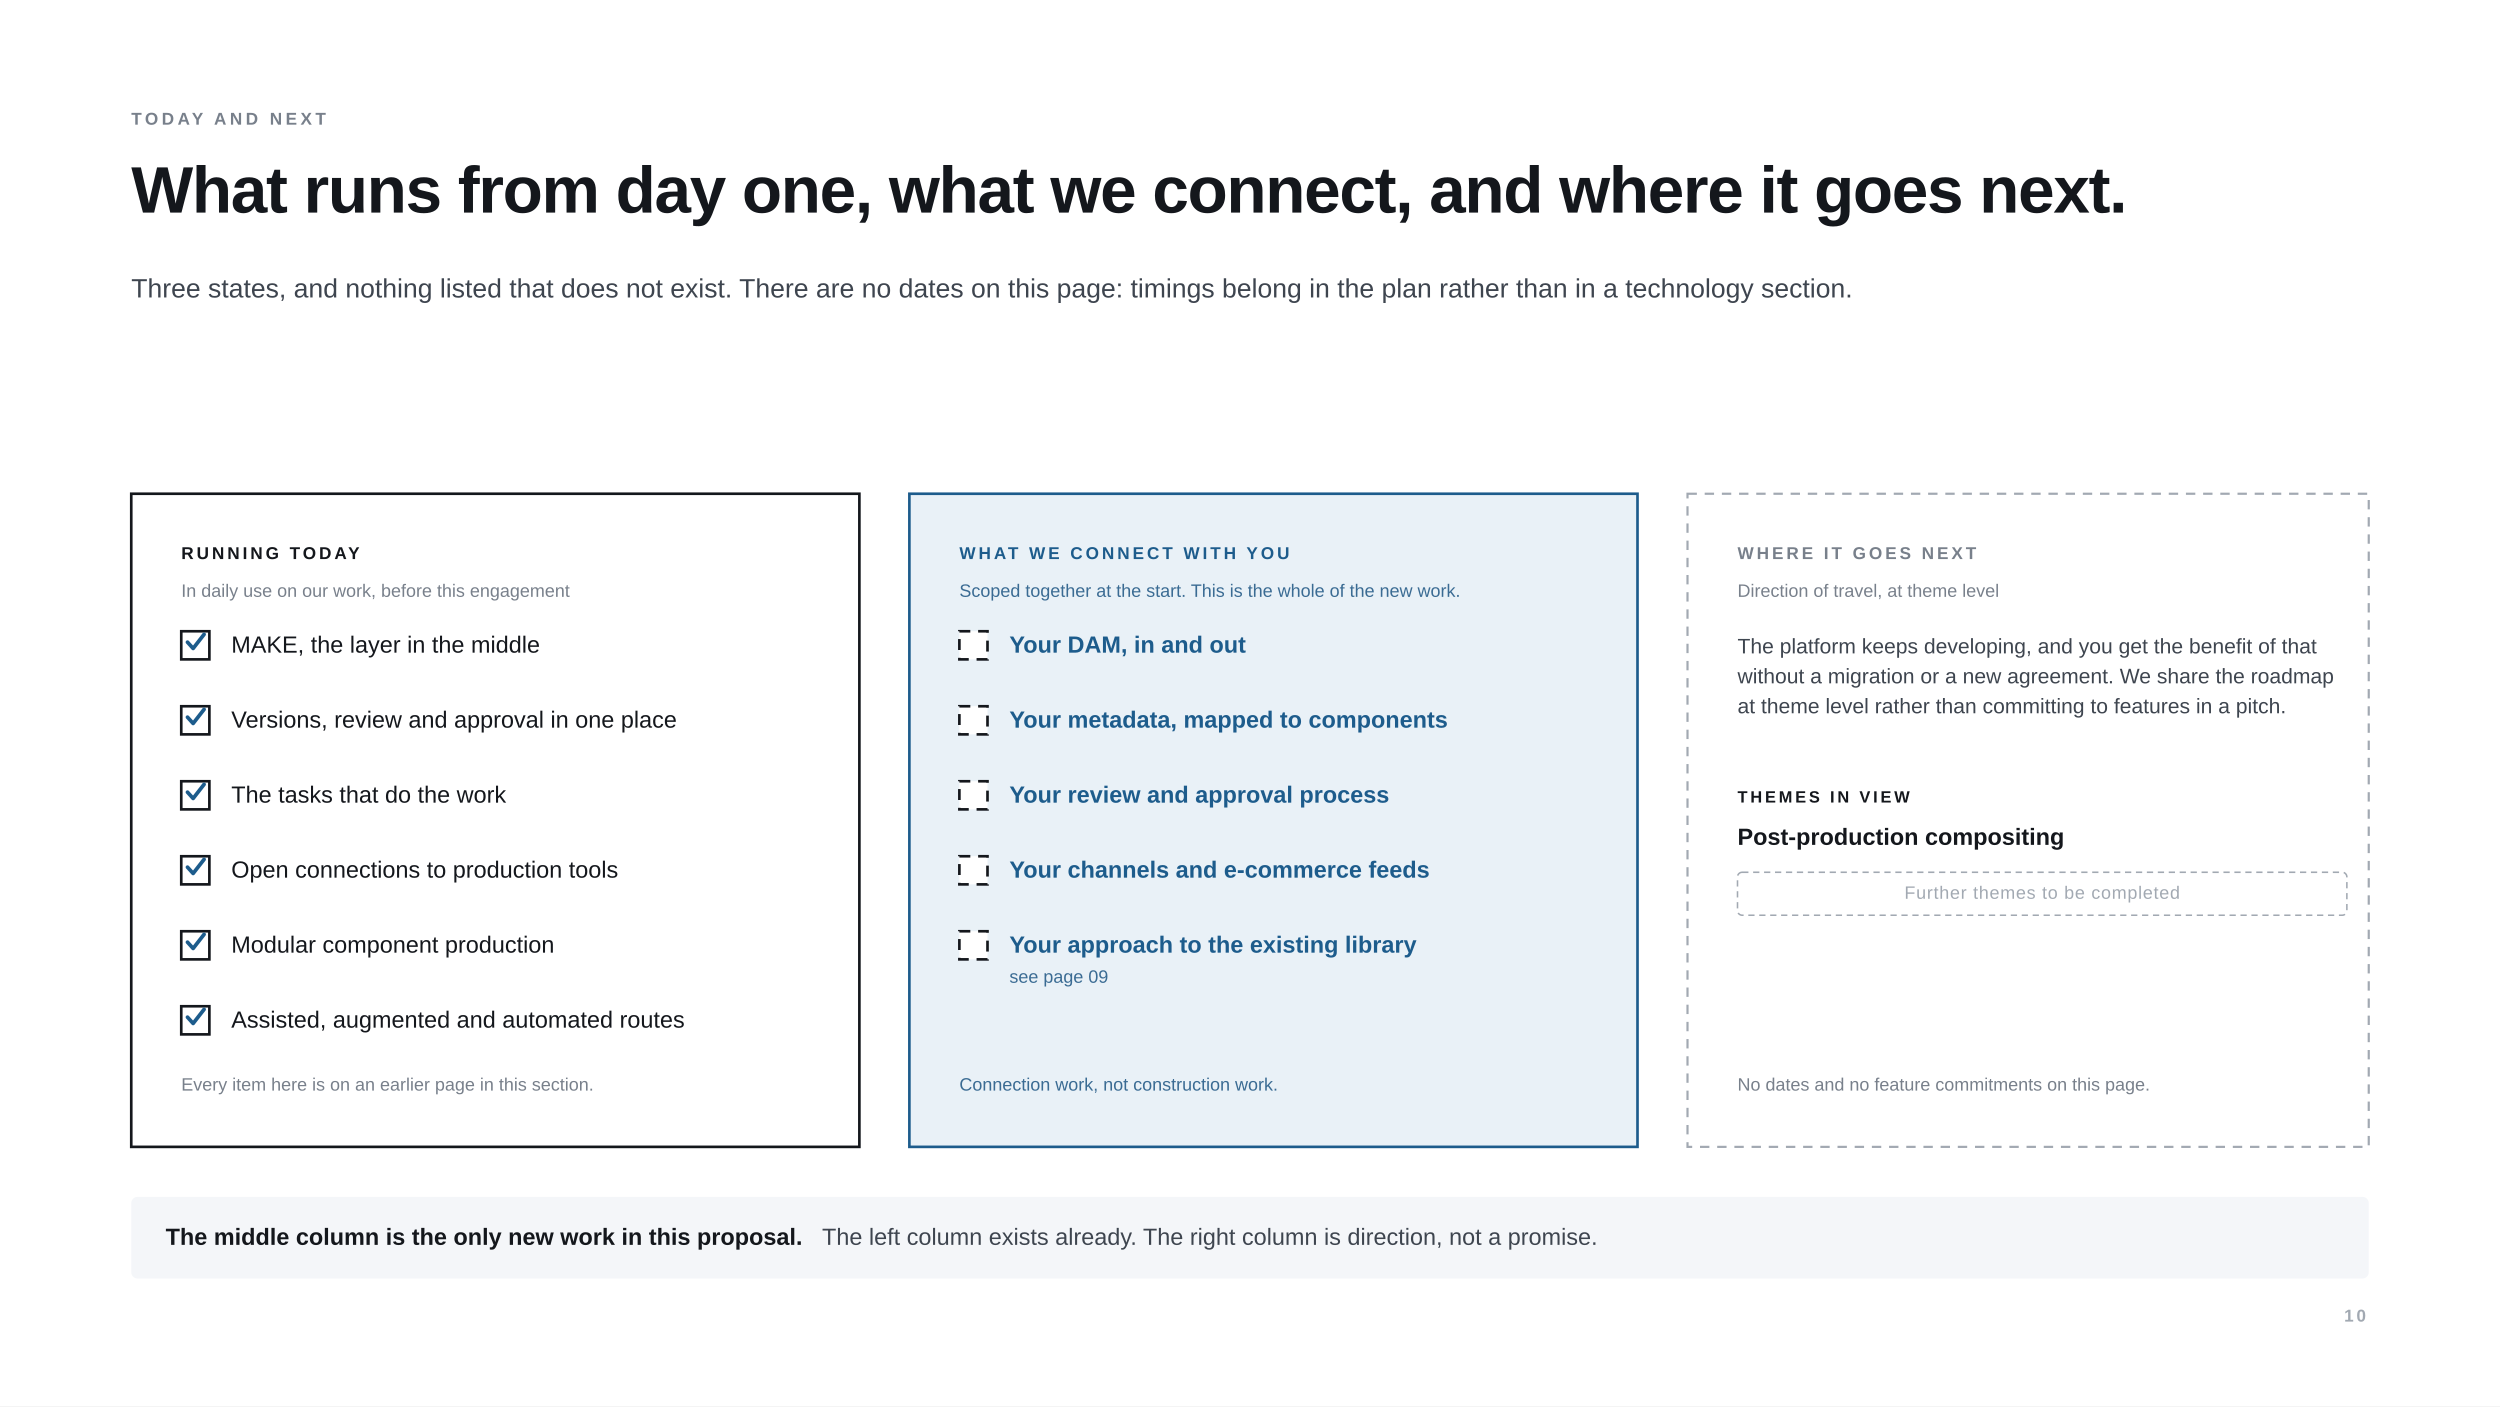
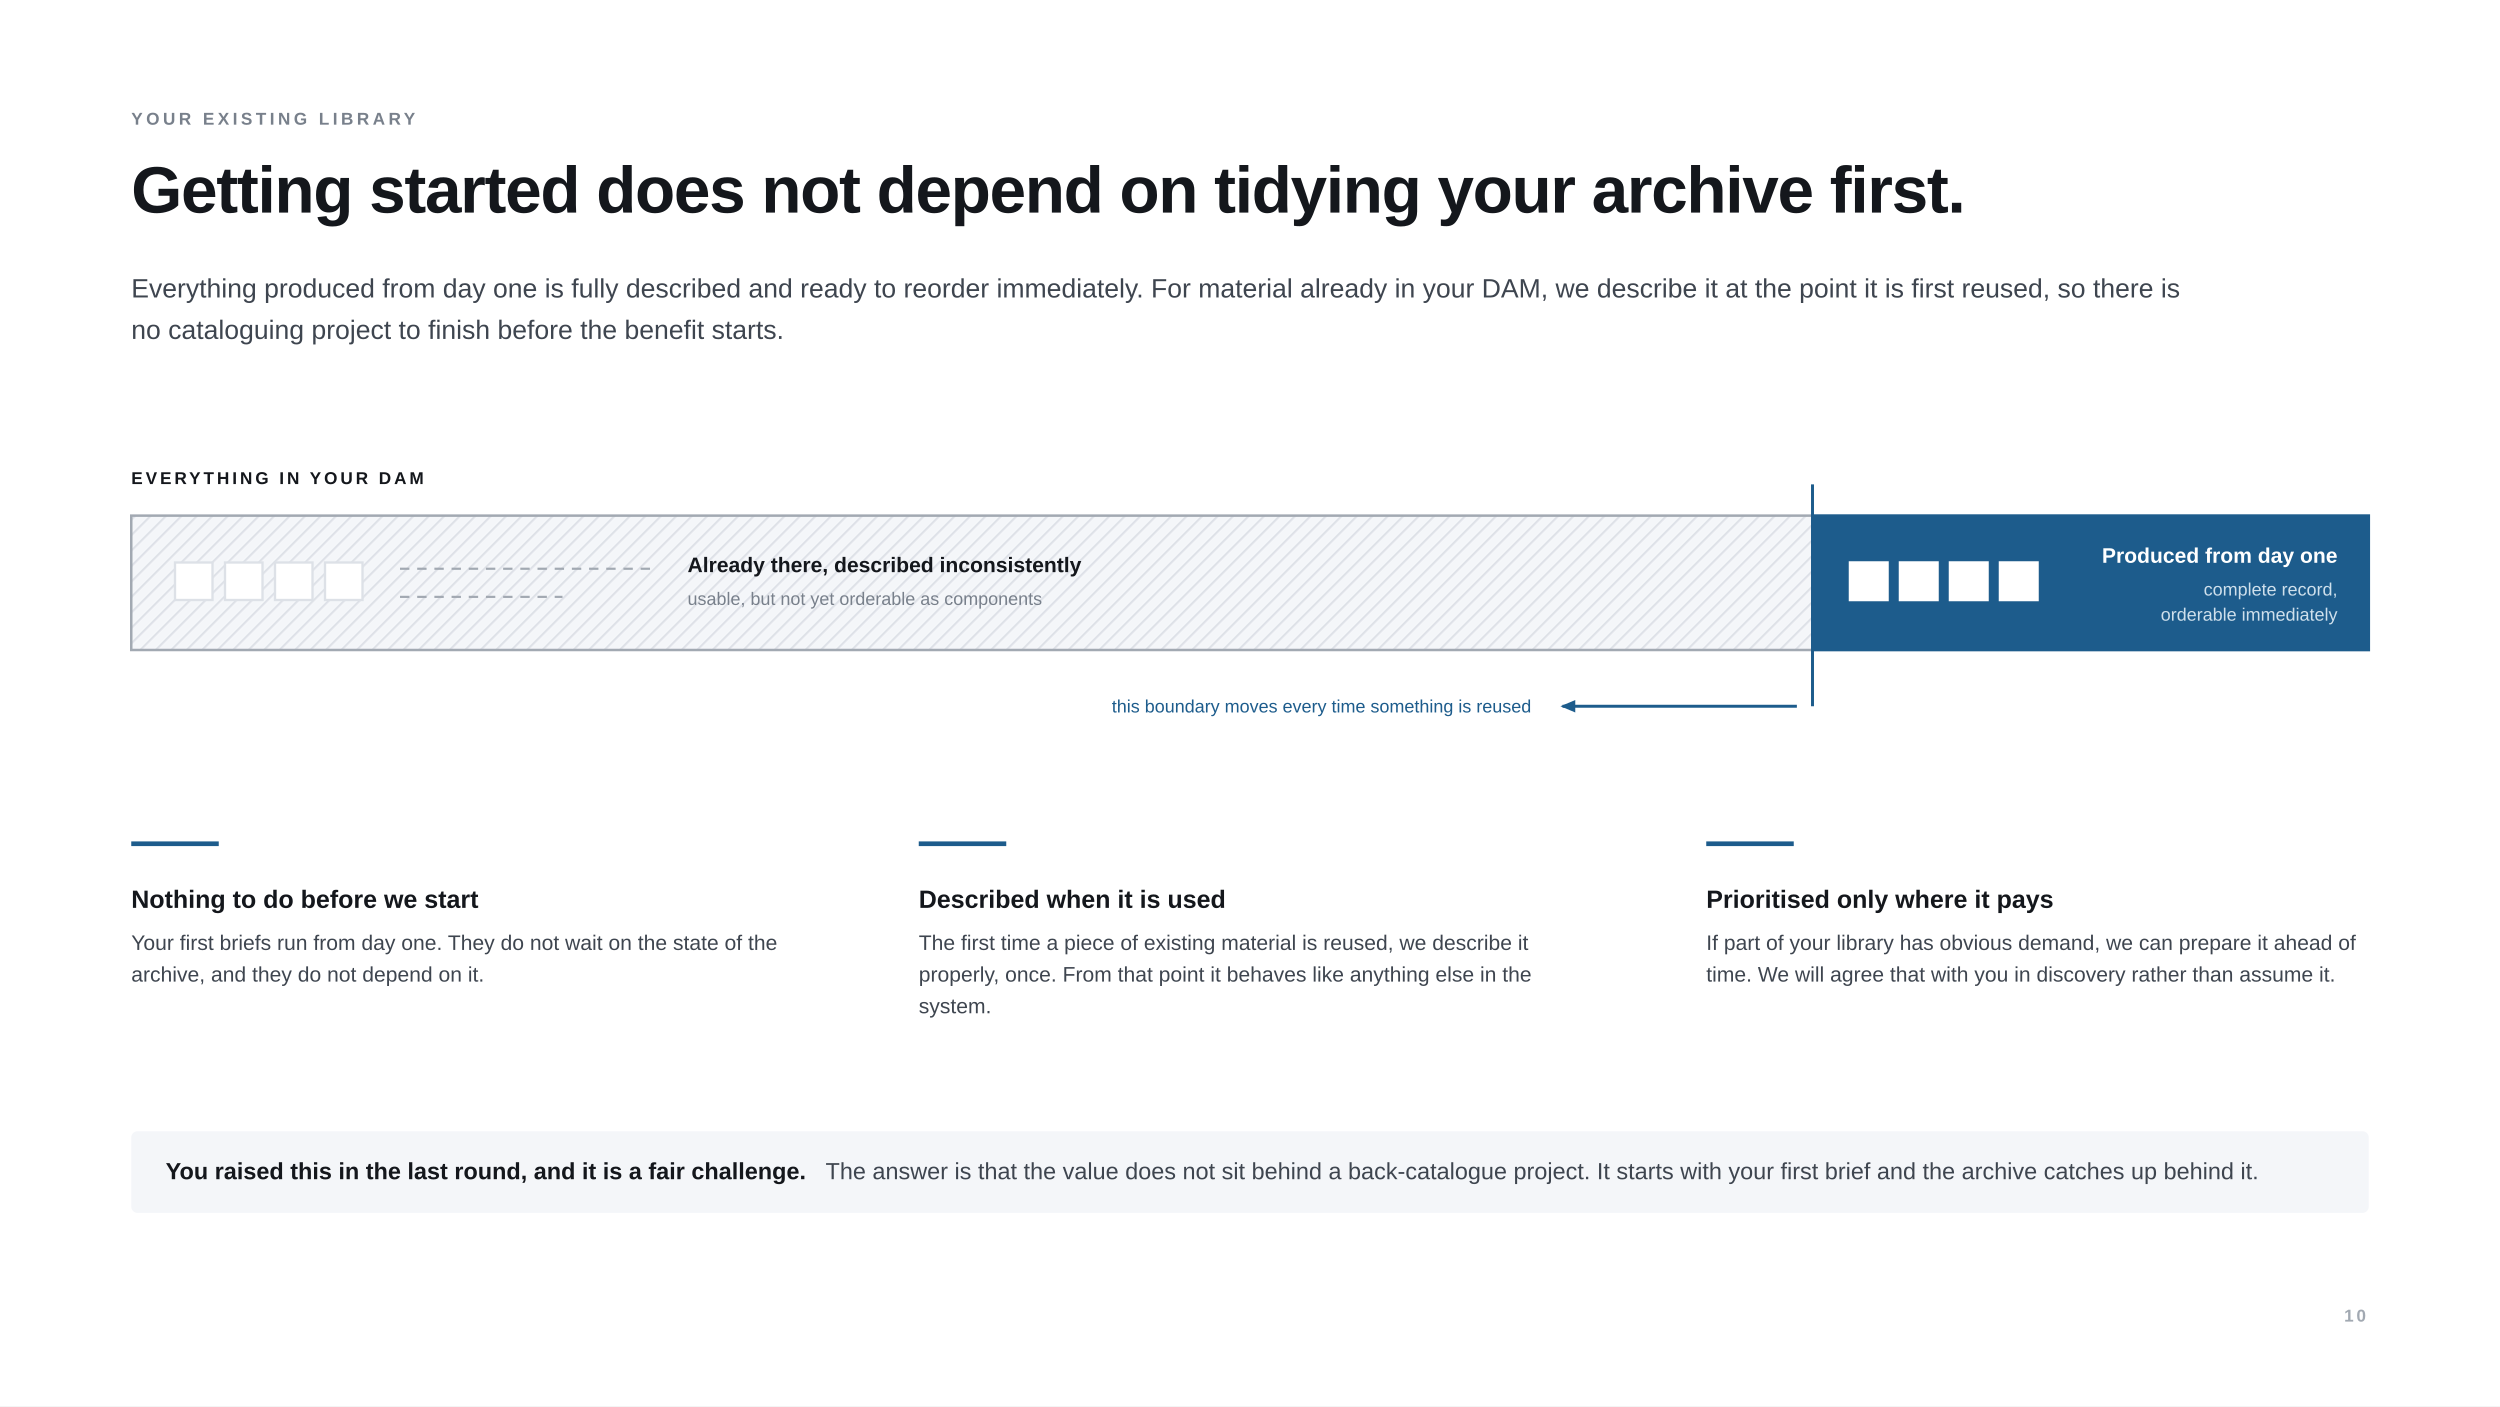
<svg xmlns="http://www.w3.org/2000/svg" width="1600" height="900" viewBox="0 0 1600 900">
  <rect x="0" y="0" width="1600" height="900" fill="#ffffff" />
  <g id="geometry">
    <defs>
      <marker id="ah" viewBox="0 0 10 10" refX="8.6" refY="5" markerWidth="5" markerHeight="5" orient="auto-start-reverse">
        <path d="M0,0.8 L10,5 L0,9.2 z" fill="#14171C" />
      </marker>
      <marker id="ah2" viewBox="0 0 10 10" refX="8.6" refY="5" markerWidth="4" markerHeight="4" orient="auto-start-reverse">
        <path d="M0,0.8 L10,5 L0,9.2 z" fill="#14171C" />
      </marker>
      <marker id="aha" viewBox="0 0 10 10" refX="8.6" refY="5" markerWidth="5" markerHeight="5" orient="auto-start-reverse">
        <path d="M0,0.8 L10,5 L0,9.2 z" fill="#1D5C8C" />
      </marker>
      <marker id="ahg" viewBox="0 0 10 10" refX="8.6" refY="5" markerWidth="5" markerHeight="5" orient="auto-start-reverse">
        <path d="M0,0.8 L10,5 L0,9.2 z" fill="#A2A9B2" />
      </marker>
      <marker id="ahh" viewBox="0 0 10 10" refX="8.6" refY="5" markerWidth="5" markerHeight="5" orient="auto-start-reverse">
        <path d="M0,0.8 L10,5 L0,9.2 z" fill="#DDE1E7" />
      </marker>
      <g id="person">
        <circle cx="0" cy="-4.8" r="3.6" fill="none" stroke="#14171C" stroke-width="1.7" />
        <path d="M-6.6,6.2 a6.6,6.8 0 0 1 13.2,0" fill="none" stroke="#14171C" stroke-width="1.7" />
      </g>
      <g id="personA">
        <circle cx="0" cy="-4.8" r="3.6" fill="none" stroke="#1D5C8C" stroke-width="1.7" />
        <path d="M-6.6,6.2 a6.6,6.8 0 0 1 13.2,0" fill="none" stroke="#1D5C8C" stroke-width="1.7" />
      </g>
      <g id="tick">
        <path d="M-5,0 l3.6,4 l7,-9" fill="none" stroke="#1D5C8C" stroke-width="2.4" stroke-linecap="round" stroke-linejoin="round" />
      </g>
      <pattern id="hg" width="7" height="7" patternTransform="rotate(45)" patternUnits="userSpaceOnUse">
        <rect width="7" height="7" fill="#F4F6F9" />
        <line x1="0" y1="0" x2="0" y2="7" stroke="#DDE1E7" stroke-width="2.4" />
      </pattern>
    </defs>
-     <rect x="84" y="316" width="466" height="418" stroke-width="1.7" fill="rgb(255, 255, 255)" stroke="rgb(20, 23, 28)" stroke-linecap="butt" stroke-linejoin="miter" />
-     <rect x="582" y="316" width="466" height="418" fill="rgb(233, 241, 247)" stroke="rgb(29, 92, 140)" stroke-width="1.7" stroke-linecap="butt" stroke-linejoin="miter" />
-     <rect x="1080" y="316" width="436" height="418" fill="rgb(255, 255, 255)" stroke="rgb(162, 169, 178)" stroke-width="1.4" stroke-dasharray="6, 5" stroke-linecap="butt" stroke-linejoin="miter" />
-     <g fill="rgb(255, 255, 255)" stroke="rgb(20, 23, 28)" stroke-width="1.7" stroke-linecap="butt" stroke-linejoin="miter">
-       <rect x="116" y="404" width="18" height="18" fill="rgb(255, 255, 255)" stroke="rgb(20, 23, 28)" stroke-width="1.7" stroke-linecap="butt" stroke-linejoin="miter" />
-       <rect x="116" y="452" width="18" height="18" fill="rgb(255, 255, 255)" stroke="rgb(20, 23, 28)" stroke-width="1.7" stroke-linecap="butt" stroke-linejoin="miter" />
-       <rect x="116" y="500" width="18" height="18" fill="rgb(255, 255, 255)" stroke="rgb(20, 23, 28)" stroke-width="1.7" stroke-linecap="butt" stroke-linejoin="miter" />
-       <rect x="116" y="548" width="18" height="18" fill="rgb(255, 255, 255)" stroke="rgb(20, 23, 28)" stroke-width="1.7" stroke-linecap="butt" stroke-linejoin="miter" />
-       <rect x="116" y="596" width="18" height="18" fill="rgb(255, 255, 255)" stroke="rgb(20, 23, 28)" stroke-width="1.7" stroke-linecap="butt" stroke-linejoin="miter" />
-       <rect x="116" y="644" width="18" height="18" fill="rgb(255, 255, 255)" stroke="rgb(20, 23, 28)" stroke-width="1.7" stroke-linecap="butt" stroke-linejoin="miter" />
+     <rect x="84" y="330" width="1076" height="86" fill="url(&quot;#hg&quot;)" stroke="rgb(162, 169, 178)" stroke-width="1.6" stroke-linecap="butt" stroke-linejoin="miter" />
+     <rect x="1160" y="330" width="356" height="86" fill="rgb(29, 92, 140)" stroke="rgb(29, 92, 140)" stroke-width="1.7" stroke-linecap="butt" stroke-linejoin="miter" />
+     <g fill="rgb(255, 255, 255)" stroke="rgb(221, 225, 231)" stroke-width="1.5" stroke-linecap="butt" stroke-linejoin="miter">
+       <rect x="112" y="360" width="24" height="24" fill="rgb(255, 255, 255)" stroke="rgb(221, 225, 231)" stroke-width="1.5" stroke-linecap="butt" stroke-linejoin="miter" />
+       <rect x="144" y="360" width="24" height="24" fill="rgb(255, 255, 255)" stroke="rgb(221, 225, 231)" stroke-width="1.5" stroke-linecap="butt" stroke-linejoin="miter" />
+       <rect x="176" y="360" width="24" height="24" fill="rgb(255, 255, 255)" stroke="rgb(221, 225, 231)" stroke-width="1.5" stroke-linecap="butt" stroke-linejoin="miter" />
+       <rect x="208" y="360" width="24" height="24" fill="rgb(255, 255, 255)" stroke="rgb(221, 225, 231)" stroke-width="1.5" stroke-linecap="butt" stroke-linejoin="miter" />
    </g>
-     <use href="#tick" x="125" y="411" fill="rgb(0, 0, 0)" stroke="none" stroke-width="1" stroke-linecap="butt" stroke-linejoin="miter" />
-     <use href="#tick" x="125" y="459" fill="rgb(0, 0, 0)" stroke="none" stroke-width="1" stroke-linecap="butt" stroke-linejoin="miter" />
-     <use href="#tick" x="125" y="507" fill="rgb(0, 0, 0)" stroke="none" stroke-width="1" stroke-linecap="butt" stroke-linejoin="miter" />
-     <use href="#tick" x="125" y="555" fill="rgb(0, 0, 0)" stroke="none" stroke-width="1" stroke-linecap="butt" stroke-linejoin="miter" />
-     <use href="#tick" x="125" y="603" fill="rgb(0, 0, 0)" stroke="none" stroke-width="1" stroke-linecap="butt" stroke-linejoin="miter" />
-     <use href="#tick" x="125" y="651" fill="rgb(0, 0, 0)" stroke="none" stroke-width="1" stroke-linecap="butt" stroke-linejoin="miter" />
-     <g fill="rgb(255, 255, 255)" stroke="rgb(20, 23, 28)" stroke-width="1.7" stroke-dasharray="7, 5" stroke-linecap="butt" stroke-linejoin="miter">
-       <rect x="614" y="404" width="18" height="18" fill="rgb(255, 255, 255)" stroke="rgb(20, 23, 28)" stroke-width="1.7" stroke-dasharray="7, 5" stroke-linecap="butt" stroke-linejoin="miter" />
-       <rect x="614" y="452" width="18" height="18" fill="rgb(255, 255, 255)" stroke="rgb(20, 23, 28)" stroke-width="1.7" stroke-dasharray="7, 5" stroke-linecap="butt" stroke-linejoin="miter" />
-       <rect x="614" y="500" width="18" height="18" fill="rgb(255, 255, 255)" stroke="rgb(20, 23, 28)" stroke-width="1.7" stroke-dasharray="7, 5" stroke-linecap="butt" stroke-linejoin="miter" />
-       <rect x="614" y="548" width="18" height="18" fill="rgb(255, 255, 255)" stroke="rgb(20, 23, 28)" stroke-width="1.7" stroke-dasharray="7, 5" stroke-linecap="butt" stroke-linejoin="miter" />
-       <rect x="614" y="596" width="18" height="18" fill="rgb(255, 255, 255)" stroke="rgb(20, 23, 28)" stroke-width="1.7" stroke-dasharray="7, 5" stroke-linecap="butt" stroke-linejoin="miter" />
+     <line x1="256" y1="364" x2="420" y2="364" fill="none" stroke="rgb(162, 169, 178)" stroke-width="1.4" stroke-dasharray="6, 5" stroke-linecap="butt" stroke-linejoin="miter" />
+     <line x1="256" y1="382" x2="360" y2="382" fill="none" stroke="rgb(162, 169, 178)" stroke-width="1.4" stroke-dasharray="6, 5" stroke-linecap="butt" stroke-linejoin="miter" />
+     <g fill="rgb(255, 255, 255)" stroke="rgb(255, 255, 255)" stroke-width="1.6" stroke-linecap="butt" stroke-linejoin="miter">
+       <rect x="1184" y="360" width="24" height="24" fill="rgb(255, 255, 255)" stroke="rgb(255, 255, 255)" stroke-width="1.6" stroke-linecap="butt" stroke-linejoin="miter" />
+       <rect x="1216" y="360" width="24" height="24" fill="rgb(255, 255, 255)" stroke="rgb(255, 255, 255)" stroke-width="1.6" stroke-linecap="butt" stroke-linejoin="miter" />
+       <rect x="1248" y="360" width="24" height="24" fill="rgb(255, 255, 255)" stroke="rgb(255, 255, 255)" stroke-width="1.6" stroke-linecap="butt" stroke-linejoin="miter" />
+       <rect x="1280" y="360" width="24" height="24" fill="rgb(255, 255, 255)" stroke="rgb(255, 255, 255)" stroke-width="1.6" stroke-linecap="butt" stroke-linejoin="miter" />
    </g>
+     <line x1="1160" y1="310" x2="1160" y2="452" fill="none" stroke="rgb(29, 92, 140)" stroke-width="1.9" stroke-linecap="butt" stroke-linejoin="miter" />
+     <line x1="1150" y1="452" x2="1000" y2="452" marker-end="url(#aha)" fill="none" stroke="rgb(29, 92, 140)" stroke-width="1.9" stroke-linecap="butt" stroke-linejoin="miter" />
+     <line x1="84" y1="540" x2="140" y2="540" stroke="rgb(29, 92, 140)" stroke-width="3" fill="rgb(0, 0, 0)" stroke-linecap="butt" stroke-linejoin="miter" />
+     <line x1="588" y1="540" x2="644" y2="540" stroke="rgb(29, 92, 140)" stroke-width="3" fill="rgb(0, 0, 0)" stroke-linecap="butt" stroke-linejoin="miter" />
+     <line x1="1092" y1="540" x2="1148" y2="540" stroke="rgb(29, 92, 140)" stroke-width="3" fill="rgb(0, 0, 0)" stroke-linecap="butt" stroke-linejoin="miter" />
  </g>
  <g id="boxes-and-text">
-     <rect x="1112" y="558.25" width="390" height="27.5" rx="3" fill="rgb(255, 255, 255)" stroke="rgb(162, 169, 178)" stroke-width="1" stroke-dasharray="4.0 3.0" />
-     <rect x="84" y="766" width="1432" height="52.25" rx="4" fill="rgb(244, 246, 249)" stroke="none" />
-     <text x="84" y="79.81" fill="rgb(120, 128, 139)" font-family="Arial, Helvetica, sans-serif" font-size="11" font-weight="700" letter-spacing="2.2" xml:space="preserve">TODAY AND NEXT</text>
-     <text x="84" y="136.05" fill="rgb(20, 23, 28)" font-family="Arial, Helvetica, sans-serif" font-size="42" font-weight="700" letter-spacing="-0.8" xml:space="preserve">What runs from day one, what we connect, and where it goes next.</text>
-     <text x="84" y="190.39" fill="rgb(62, 69, 79)" font-family="Arial, Helvetica, sans-serif" font-size="17" xml:space="preserve">Three states, and nothing listed that does not exist. There are no dates on this page: timings belong in the plan rather than in a technology section.</text>
-     <text x="116" y="357.81" fill="rgb(20, 23, 28)" font-family="Arial, Helvetica, sans-serif" font-size="11" font-weight="700" letter-spacing="1.87" xml:space="preserve">RUNNING TODAY</text>
-     <text x="116" y="381.98" fill="rgb(120, 128, 139)" font-family="Arial, Helvetica, sans-serif" font-size="11.5" xml:space="preserve">In daily use on our work, before this engagement</text>
-     <text x="148" y="417.7" fill="rgb(20, 23, 28)" font-family="Arial, Helvetica, sans-serif" font-size="15" xml:space="preserve">MAKE, the layer in the middle</text>
-     <text x="148" y="465.7" fill="rgb(20, 23, 28)" font-family="Arial, Helvetica, sans-serif" font-size="15" xml:space="preserve">Versions, review and approval in one place</text>
-     <text x="148" y="513.7" fill="rgb(20, 23, 28)" font-family="Arial, Helvetica, sans-serif" font-size="15" xml:space="preserve">The tasks that do the work</text>
-     <text x="148" y="561.7" fill="rgb(20, 23, 28)" font-family="Arial, Helvetica, sans-serif" font-size="15" xml:space="preserve">Open connections to production tools</text>
-     <text x="148" y="609.7" fill="rgb(20, 23, 28)" font-family="Arial, Helvetica, sans-serif" font-size="15" xml:space="preserve">Modular component production</text>
-     <text x="148" y="657.7" fill="rgb(20, 23, 28)" font-family="Arial, Helvetica, sans-serif" font-size="15" xml:space="preserve">Assisted, augmented and automated routes</text>
-     <text x="116" y="697.98" fill="rgb(120, 128, 139)" font-family="Arial, Helvetica, sans-serif" font-size="11.5" xml:space="preserve">Every item here is on an earlier page in this section.</text>
-     <text x="614" y="357.81" fill="rgb(29, 92, 140)" font-family="Arial, Helvetica, sans-serif" font-size="11" font-weight="700" letter-spacing="1.87" xml:space="preserve">WHAT WE CONNECT WITH YOU</text>
-     <text x="614" y="381.98" fill="rgb(58, 107, 147)" font-family="Arial, Helvetica, sans-serif" font-size="11.5" xml:space="preserve">Scoped together at the start. This is the whole of the new work.</text>
-     <text x="646" y="417.7" fill="rgb(29, 92, 140)" font-family="Arial, Helvetica, sans-serif" font-size="15" font-weight="700" xml:space="preserve">Your DAM, in and out</text>
-     <text x="646" y="465.7" fill="rgb(29, 92, 140)" font-family="Arial, Helvetica, sans-serif" font-size="15" font-weight="700" xml:space="preserve">Your metadata, mapped to components</text>
-     <text x="646" y="513.7" fill="rgb(29, 92, 140)" font-family="Arial, Helvetica, sans-serif" font-size="15" font-weight="700" xml:space="preserve">Your review and approval process</text>
-     <text x="646" y="561.7" fill="rgb(29, 92, 140)" font-family="Arial, Helvetica, sans-serif" font-size="15" font-weight="700" xml:space="preserve">Your channels and e-commerce feeds</text>
-     <text x="646" y="609.7" fill="rgb(29, 92, 140)" font-family="Arial, Helvetica, sans-serif" font-size="15" font-weight="700" xml:space="preserve">Your approach to the existing library</text>
-     <text x="646" y="628.98" fill="rgb(58, 107, 147)" font-family="Arial, Helvetica, sans-serif" font-size="11.5" xml:space="preserve">see page 09</text>
-     <text x="614" y="697.98" fill="rgb(58, 107, 147)" font-family="Arial, Helvetica, sans-serif" font-size="11.5" xml:space="preserve">Connection work, not construction work.</text>
-     <text x="1112" y="357.81" fill="rgb(120, 128, 139)" font-family="Arial, Helvetica, sans-serif" font-size="11" font-weight="700" letter-spacing="1.87" xml:space="preserve">WHERE IT GOES NEXT</text>
-     <text x="1112" y="381.98" fill="rgb(120, 128, 139)" font-family="Arial, Helvetica, sans-serif" font-size="11.5" xml:space="preserve">Direction of travel, at theme level</text>
-     <text x="1112" y="418.18" fill="rgb(62, 69, 79)" font-family="Arial, Helvetica, sans-serif" font-size="13.5" xml:space="preserve">The platform keeps developing, and you get the benefit of that </text>
-     <text x="1112" y="437.33" fill="rgb(62, 69, 79)" font-family="Arial, Helvetica, sans-serif" font-size="13.5" xml:space="preserve">without a migration or a new agreement. We share the roadmap </text>
-     <text x="1112" y="456.49" fill="rgb(62, 69, 79)" font-family="Arial, Helvetica, sans-serif" font-size="13.5" xml:space="preserve">at theme level rather than committing to features in a pitch.</text>
-     <text x="1112" y="513.64" fill="rgb(20, 23, 28)" font-family="Arial, Helvetica, sans-serif" font-size="10.5" font-weight="700" letter-spacing="1.79" xml:space="preserve">THEMES IN VIEW</text>
-     <text x="1112" y="540.7" fill="rgb(20, 23, 28)" font-family="Arial, Helvetica, sans-serif" font-size="15" font-weight="700" xml:space="preserve">Post-production compositing</text>
-     <text x="1307" y="575.23" fill="rgb(162, 169, 178)" font-family="Arial, Helvetica, sans-serif" font-size="11.5" letter-spacing="0.46" text-anchor="middle" xml:space="preserve">Further themes to be completed</text>
-     <text x="1112" y="697.98" fill="rgb(120, 128, 139)" font-family="Arial, Helvetica, sans-serif" font-size="11.5" xml:space="preserve">No dates and no feature commitments on this page.</text>
-     <text x="106" y="796.7" fill="rgb(20, 23, 28)" font-family="Arial, Helvetica, sans-serif" font-size="15" font-weight="700" xml:space="preserve">The middle column is the only new work in this proposal.</text>
-     <text x="518.02" y="796.7" fill="rgb(62, 69, 79)" font-family="Arial, Helvetica, sans-serif" font-size="15" xml:space="preserve">  The left column exists already. The right column is direction, not a promise.</text>
+     <rect x="84" y="724" width="1432" height="52.25" rx="4" fill="rgb(244, 246, 249)" stroke="none" />
+     <text x="84" y="79.81" fill="rgb(120, 128, 139)" font-family="Arial, Helvetica, sans-serif" font-size="11" font-weight="700" letter-spacing="2.2" xml:space="preserve">YOUR EXISTING LIBRARY</text>
+     <text x="84" y="136.05" fill="rgb(20, 23, 28)" font-family="Arial, Helvetica, sans-serif" font-size="42" font-weight="700" letter-spacing="-0.8" xml:space="preserve">Getting started does not depend on tidying your archive first.</text>
+     <text x="84" y="190.39" fill="rgb(62, 69, 79)" font-family="Arial, Helvetica, sans-serif" font-size="17" xml:space="preserve">Everything produced from day one is fully described and ready to reorder immediately. For material already in your DAM, we describe it at the point it is first reused, so there is </text>
+     <text x="84" y="216.91" fill="rgb(62, 69, 79)" font-family="Arial, Helvetica, sans-serif" font-size="17" xml:space="preserve">no cataloguing project to finish before the benefit starts.</text>
+     <text x="84" y="309.81" fill="rgb(20, 23, 28)" font-family="Arial, Helvetica, sans-serif" font-size="11" font-weight="700" letter-spacing="1.87" xml:space="preserve">EVERYTHING IN YOUR DAM</text>
+     <text x="440" y="366.18" fill="rgb(20, 23, 28)" font-family="Arial, Helvetica, sans-serif" font-size="13.5" font-weight="700" xml:space="preserve">Already there, described inconsistently</text>
+     <text x="440" y="387.14" fill="rgb(120, 128, 139)" font-family="Arial, Helvetica, sans-serif" font-size="11.5" xml:space="preserve">usable, but not yet orderable as components</text>
+     <text x="1496" y="360.18" fill="rgb(255, 255, 255)" font-family="Arial, Helvetica, sans-serif" font-size="13.5" font-weight="700" text-anchor="end" xml:space="preserve">Produced from day one</text>
+     <text x="1496" y="381.14" fill="rgb(207, 224, 236)" font-family="Arial, Helvetica, sans-serif" font-size="11.5" text-anchor="end" xml:space="preserve">complete record,</text>
+     <text x="1496" y="397.23" fill="rgb(207, 224, 236)" font-family="Arial, Helvetica, sans-serif" font-size="11.5" text-anchor="end" xml:space="preserve">orderable immediately</text>
+     <text x="980" y="455.98" fill="rgb(29, 92, 140)" font-family="Arial, Helvetica, sans-serif" font-size="11.5" text-anchor="end" xml:space="preserve">this boundary moves every time something is reused</text>
+     <text x="84" y="581.04" fill="rgb(20, 23, 28)" font-family="Arial, Helvetica, sans-serif" font-size="16" font-weight="700" xml:space="preserve">Nothing to do before we start</text>
+     <text x="84" y="607.97" fill="rgb(62, 69, 79)" font-family="Arial, Helvetica, sans-serif" font-size="13.5" xml:space="preserve">Your first briefs run from day one. They do not wait on the state of the </text>
+     <text x="84" y="628.22" fill="rgb(62, 69, 79)" font-family="Arial, Helvetica, sans-serif" font-size="13.5" xml:space="preserve">archive, and they do not depend on it.</text>
+     <text x="588" y="581.04" fill="rgb(20, 23, 28)" font-family="Arial, Helvetica, sans-serif" font-size="16" font-weight="700" xml:space="preserve">Described when it is used</text>
+     <text x="588" y="607.97" fill="rgb(62, 69, 79)" font-family="Arial, Helvetica, sans-serif" font-size="13.5" xml:space="preserve">The first time a piece of existing material is reused, we describe it </text>
+     <text x="588" y="628.22" fill="rgb(62, 69, 79)" font-family="Arial, Helvetica, sans-serif" font-size="13.5" xml:space="preserve">properly, once. From that point it behaves like anything else in the </text>
+     <text x="588" y="648.47" fill="rgb(62, 69, 79)" font-family="Arial, Helvetica, sans-serif" font-size="13.5" xml:space="preserve">system.</text>
+     <text x="1092" y="581.04" fill="rgb(20, 23, 28)" font-family="Arial, Helvetica, sans-serif" font-size="16" font-weight="700" xml:space="preserve">Prioritised only where it pays</text>
+     <text x="1092" y="607.97" fill="rgb(62, 69, 79)" font-family="Arial, Helvetica, sans-serif" font-size="13.5" xml:space="preserve">If part of your library has obvious demand, we can prepare it ahead of </text>
+     <text x="1092" y="628.22" fill="rgb(62, 69, 79)" font-family="Arial, Helvetica, sans-serif" font-size="13.5" xml:space="preserve">time. We will agree that with you in discovery rather than assume it.</text>
+     <text x="106" y="754.7" fill="rgb(20, 23, 28)" font-family="Arial, Helvetica, sans-serif" font-size="15" font-weight="700" xml:space="preserve">You raised this in the last round, and it is a fair challenge.</text>
+     <text x="520.27" y="754.7" fill="rgb(62, 69, 79)" font-family="Arial, Helvetica, sans-serif" font-size="15" xml:space="preserve">  The answer is that the value does not sit behind a back-catalogue project. It starts with your first brief and the archive catches up behind it.</text>
    <text x="1500.23" y="845.81" fill="rgb(162, 169, 178)" font-family="Arial, Helvetica, sans-serif" font-size="11" font-weight="700" letter-spacing="1.76" xml:space="preserve">10</text>
  </g>
</svg>
